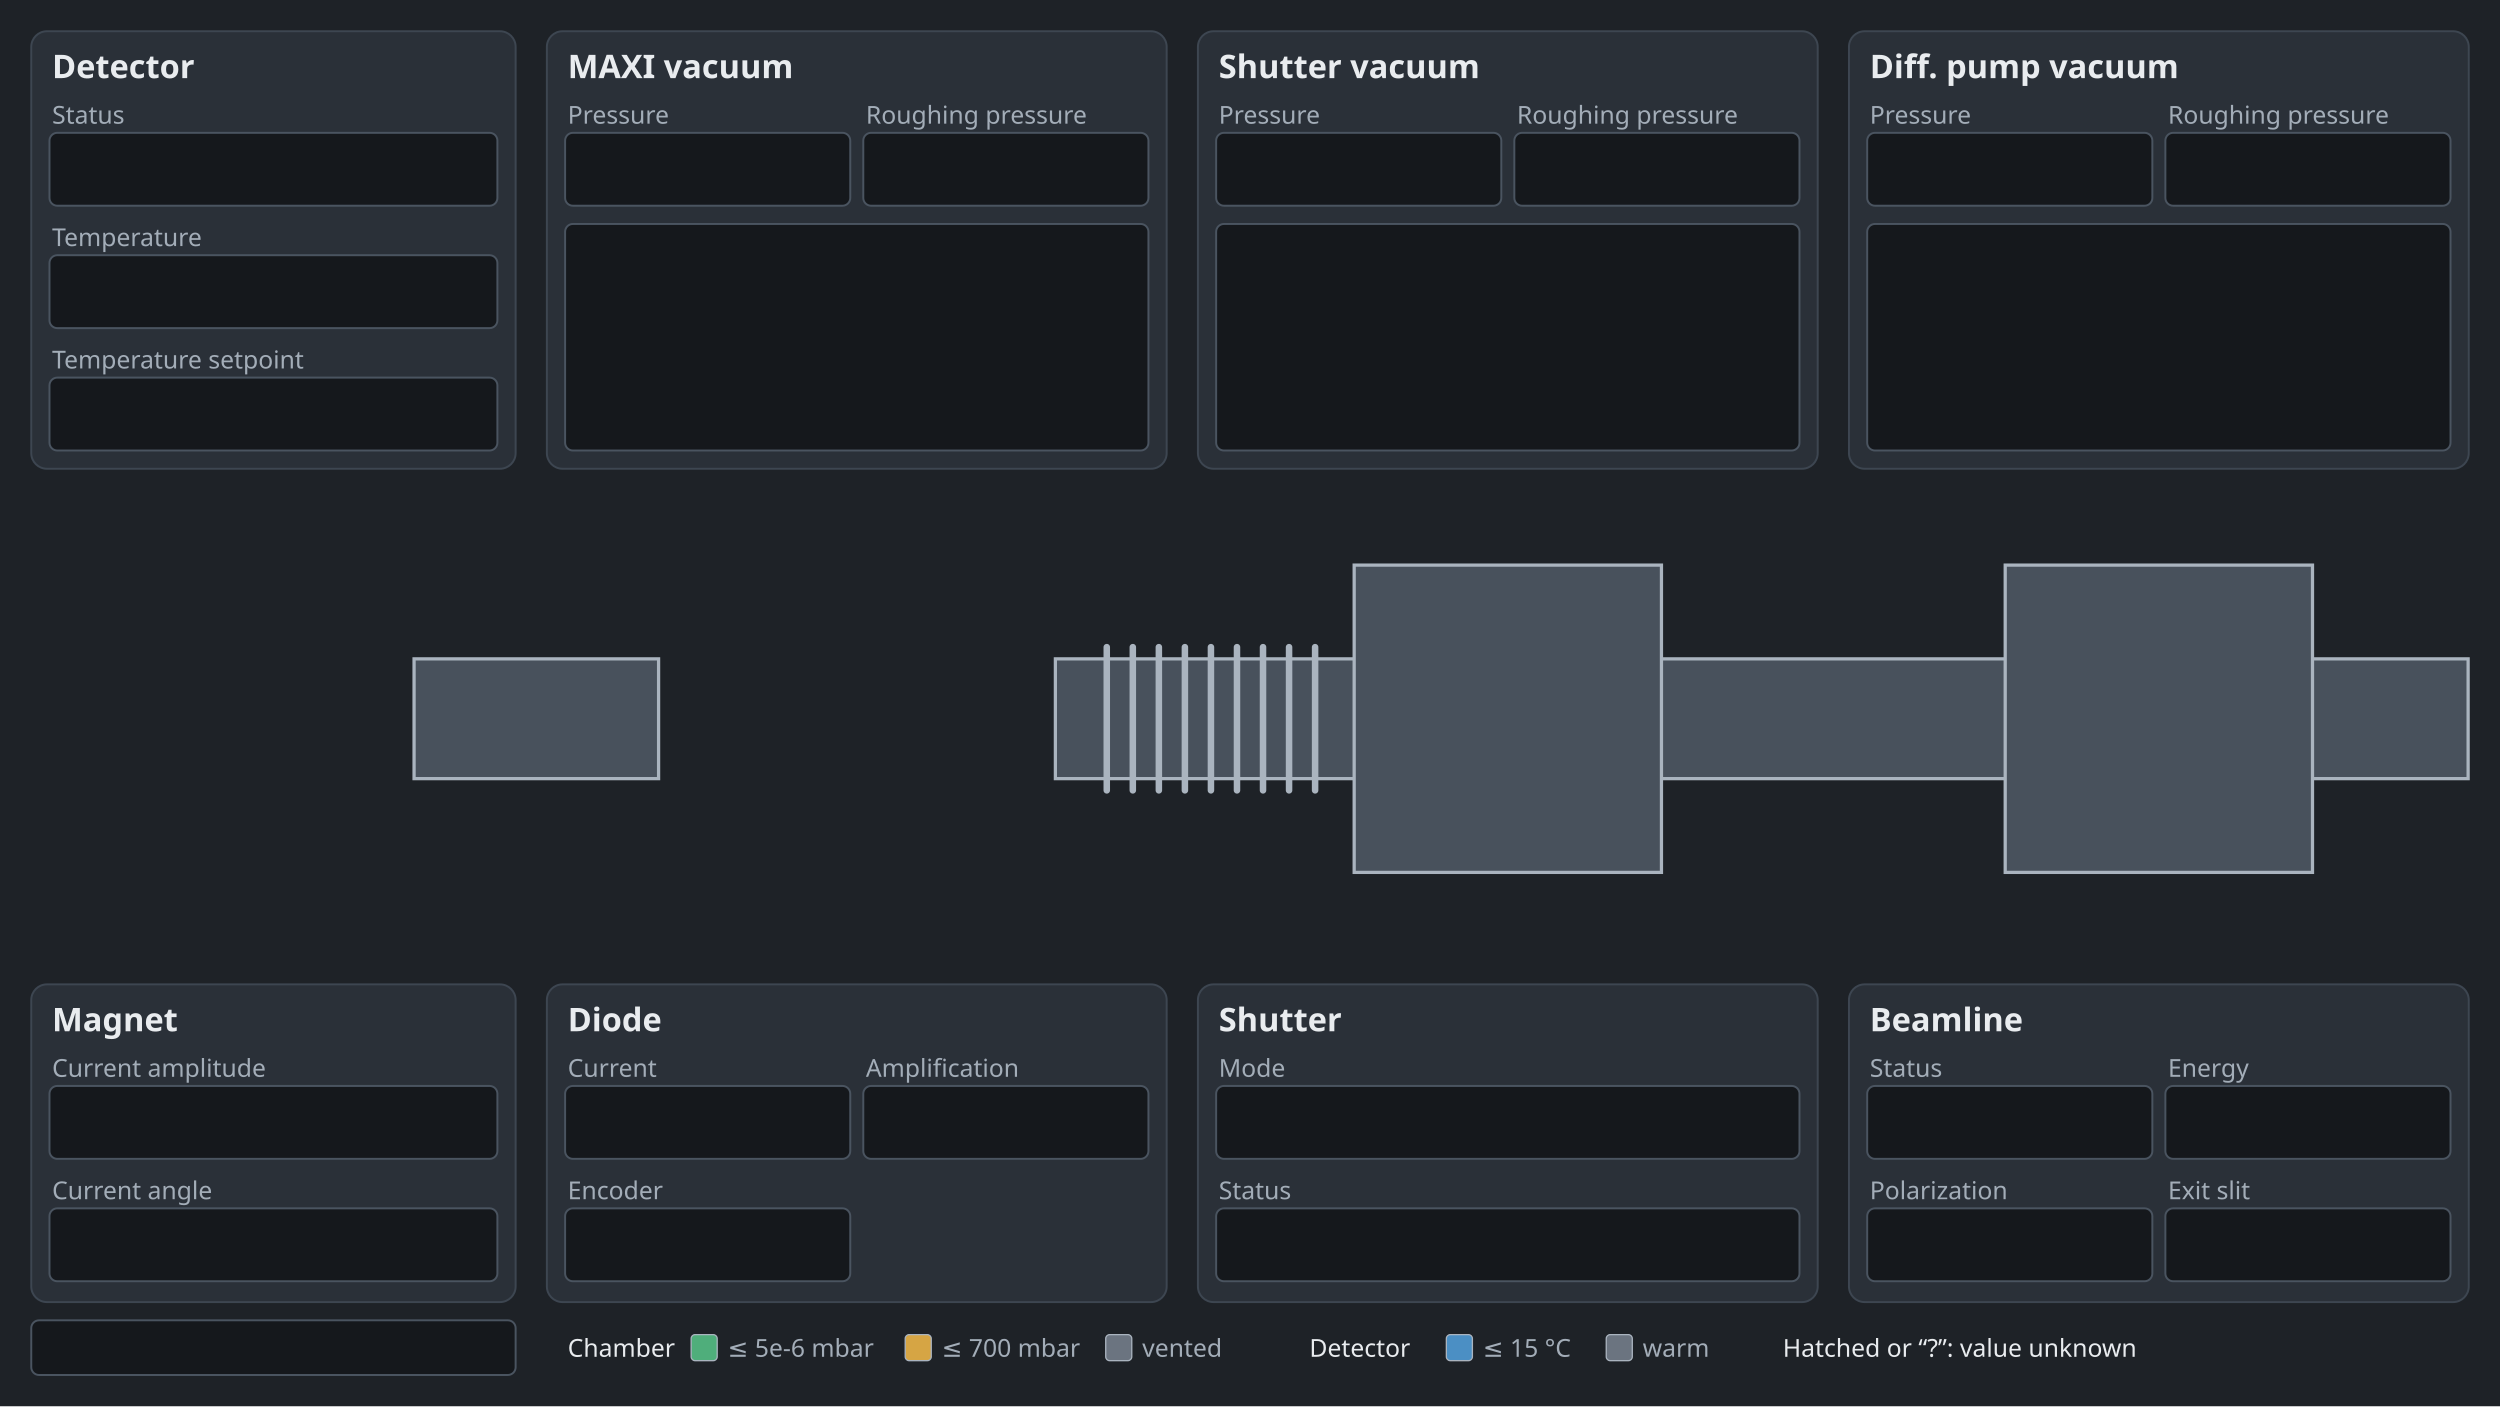
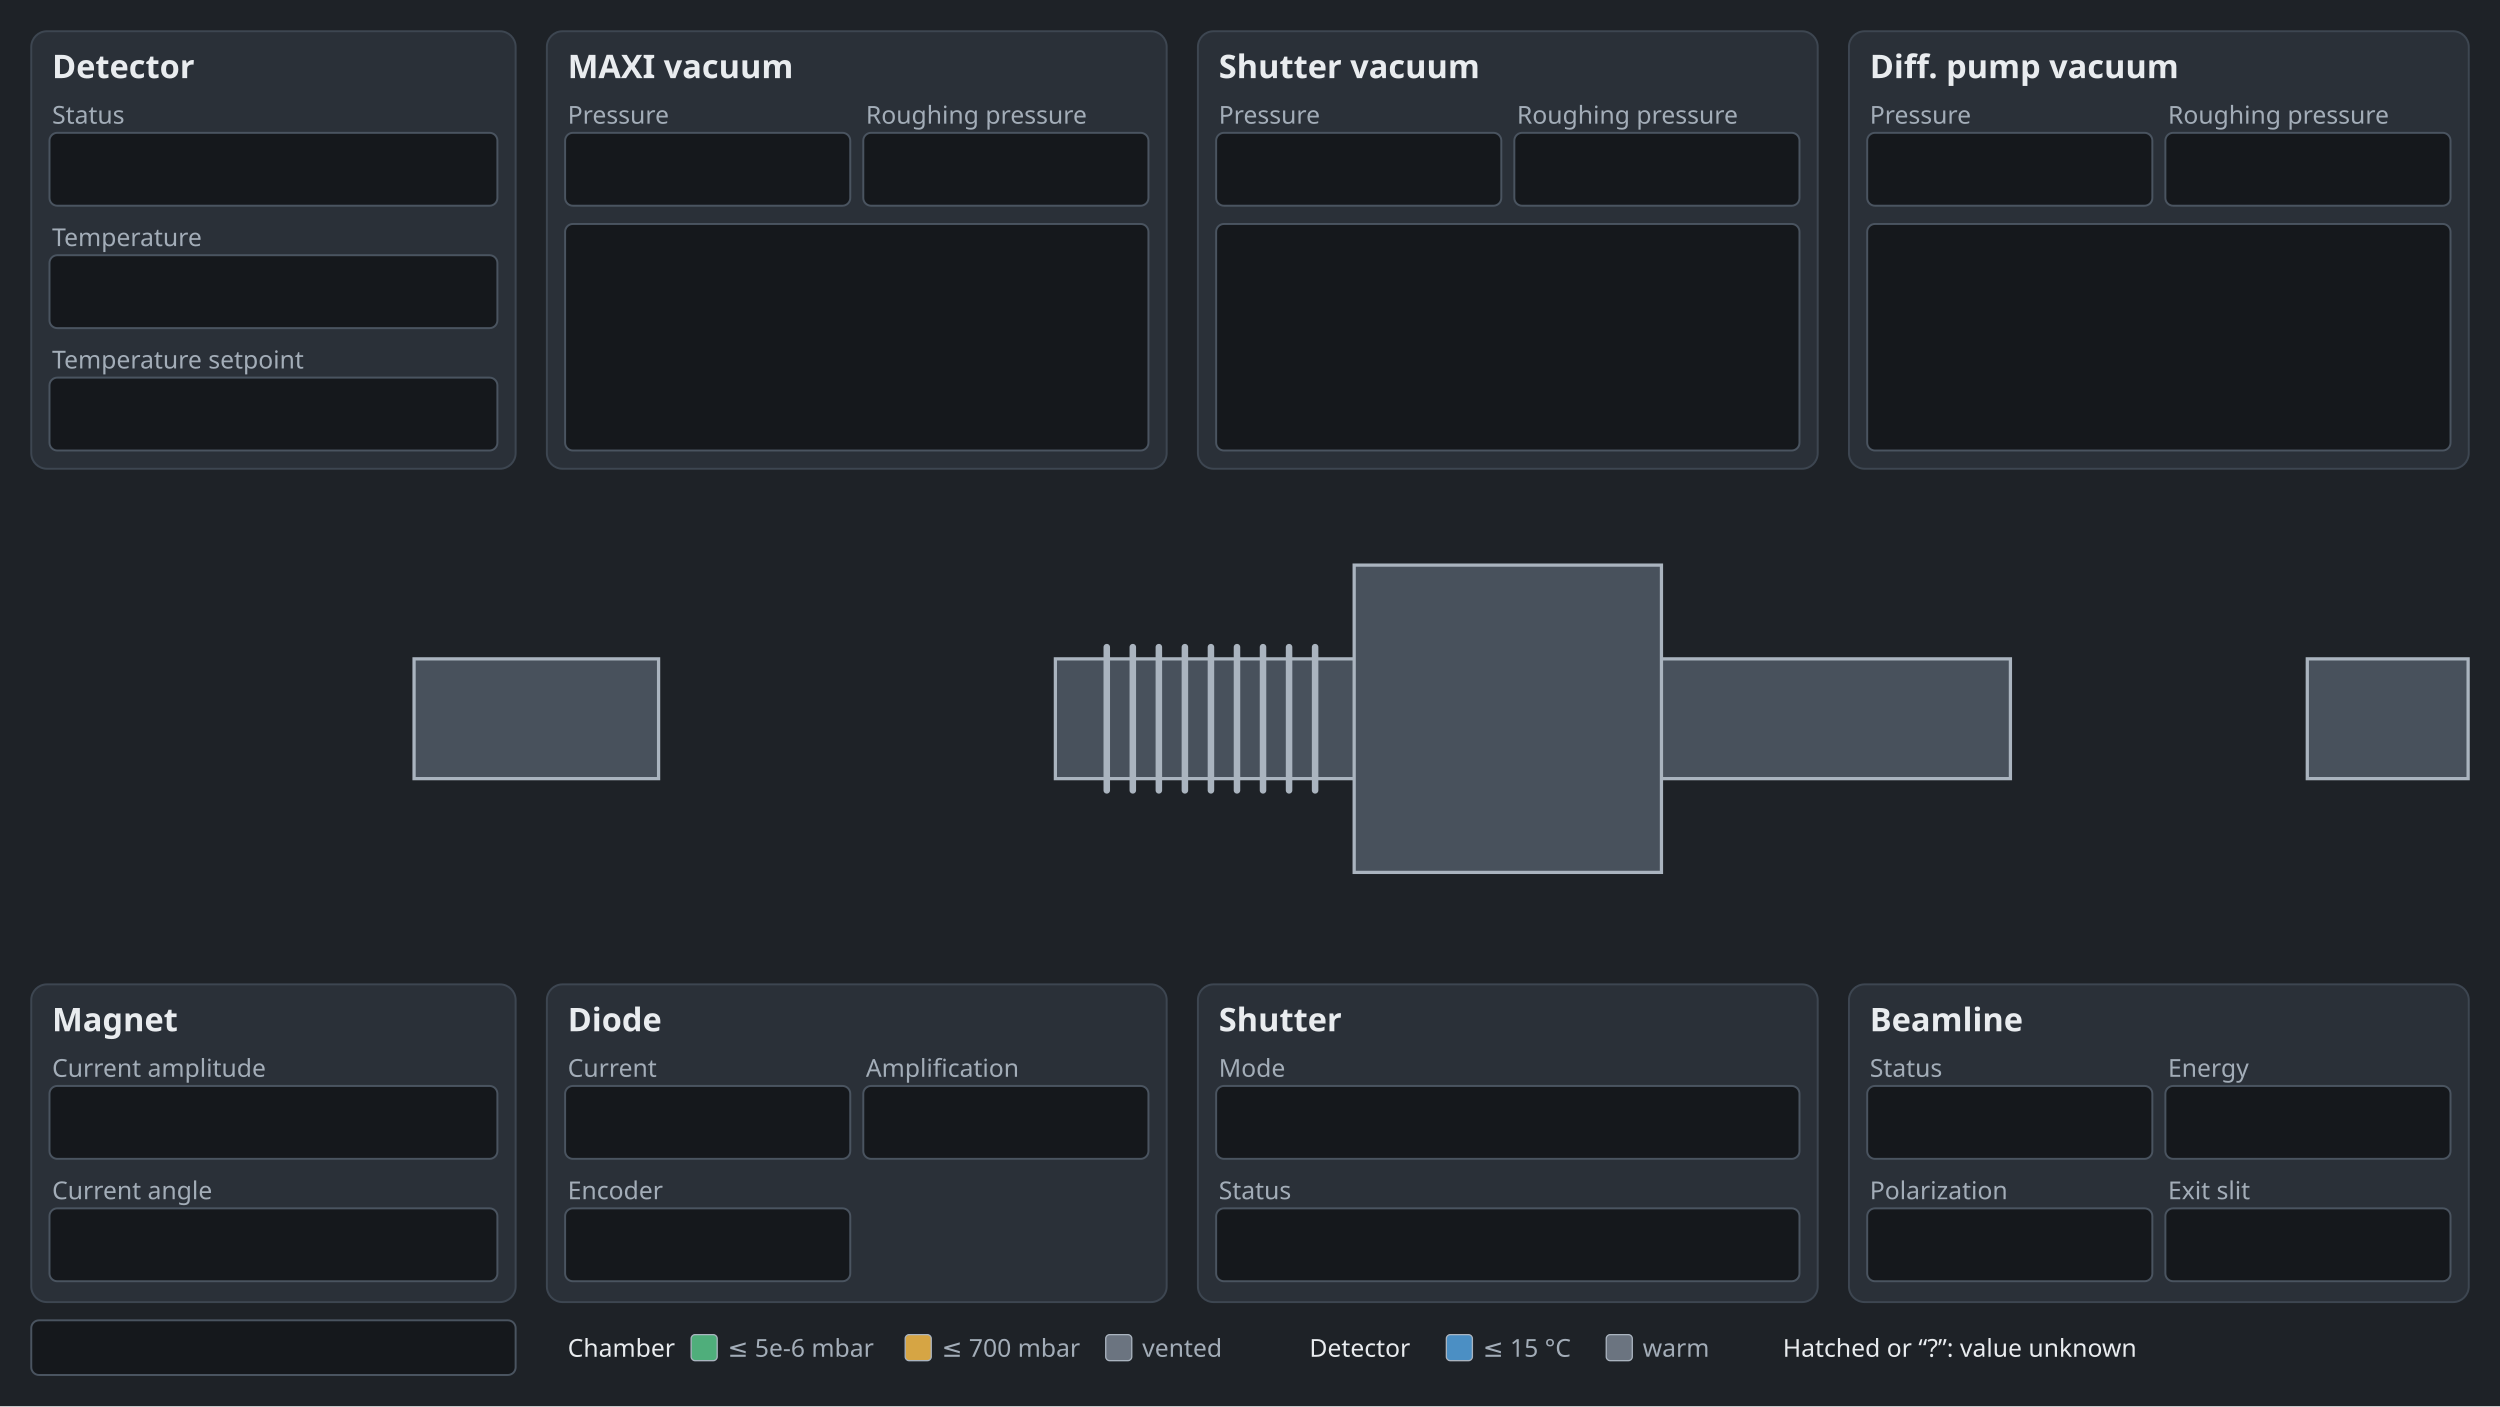
<svg xmlns="http://www.w3.org/2000/svg" version="1.1" viewBox="0 0 1920 1080" width="1920" height="1080">
  <defs id="defs1" />
  <g id="layer_background">
    <rect id="BACKGROUND" x="0" y="0" width="1920" height="1080" style="fill:#1e2227;stroke:none" />
  </g>
  <g id="layer_hardware">
    <rect id="PIPE_detector" x="318" y="506" width="187.793" height="92" style="fill:#48515c;stroke:#aab4bf;stroke-width:2.5" ry="0" />
    <rect id="BELLOW" x="810.531" y="506" width="233.469" height="92" style="fill:#48515c;stroke:#aab4bf;stroke-width:2.5" />
    <path id="BELLOW_rib0" d="M 850,497 V 607" style="fill:none;stroke:#aab4bf;stroke-width:5;stroke-linecap:round" />
    <path id="BELLOW_rib1" d="M 870,497 V 607" style="fill:none;stroke:#aab4bf;stroke-width:5;stroke-linecap:round" />
    <path id="BELLOW_rib2" d="M 890,497 V 607" style="fill:none;stroke:#aab4bf;stroke-width:5;stroke-linecap:round" />
    <path id="BELLOW_rib3" d="M 910,497 V 607" style="fill:none;stroke:#aab4bf;stroke-width:5;stroke-linecap:round" />
    <path id="BELLOW_rib4" d="M 930,497 V 607" style="fill:none;stroke:#aab4bf;stroke-width:5;stroke-linecap:round" />
    <path id="BELLOW_rib5" d="M 950,497 V 607" style="fill:none;stroke:#aab4bf;stroke-width:5;stroke-linecap:round" />
    <path id="BELLOW_rib6" d="M 970,497 V 607" style="fill:none;stroke:#aab4bf;stroke-width:5;stroke-linecap:round" />
    <path id="BELLOW_rib7" d="M 990,497 V 607" style="fill:none;stroke:#aab4bf;stroke-width:5;stroke-linecap:round" />
    <path id="BELLOW_rib8" d="M 1010,497 V 607" style="fill:none;stroke:#aab4bf;stroke-width:5;stroke-linecap:round" />
    <rect id="PIPE_valve" x="1272" y="506" width="272" height="92" style="fill:#48515c;stroke:#aab4bf;stroke-width:2.5" />
    <rect id="BEAMLINE" x="1772" y="506" width="123.517" height="92" style="fill:#48515c;stroke:#aab4bf;stroke-width:2.5" />
    <rect id="SHUTTERCHAMBER" x="1040" y="434" width="236" height="236" style="fill:#48515c;stroke:#aab4bf;stroke-width:2.5" />
-     <rect id="DIFFPUMP" x="1540" y="434" width="236" height="236" style="fill:#48515c;stroke:#aab4bf;stroke-width:2.5" />
  </g>
  <g id="layer_panels">
    <g id="DETECTOR_panel">
      <rect id="DETECTOR_panel_bg" x="24" y="24" width="372" height="336" rx="12" style="fill:#2a3038;stroke:#3d4651;stroke-width:1.5" />
      <text id="DETECTOR_title" xml:space="preserve" x="40" y="60" style="font-family:sans-serif;font-size:25px;font-weight:bold;fill:#e9ecef;text-anchor:start">Detector</text>
      <text id="DETECTOR_status_label" xml:space="preserve" x="40" y="95" style="font-family:sans-serif;font-size:19px;font-weight:normal;fill:#a3adb8;text-anchor:start">Status</text>
      <rect id="DETECTOR_status_value" x="38" y="102" width="344" height="56" rx="6" style="fill:#15181c;stroke:#4a5460;stroke-width:1.5" />
      <text id="DETECTOR_temp_label" xml:space="preserve" x="40" y="189" style="font-family:sans-serif;font-size:19px;font-weight:normal;fill:#a3adb8;text-anchor:start">Temperature</text>
      <rect id="DETECTOR_temp_value" x="38" y="196" width="344" height="56" rx="6" style="fill:#15181c;stroke:#4a5460;stroke-width:1.5" />
      <text id="DETECTOR_temp_setpoint_label" xml:space="preserve" x="40" y="283" style="font-family:sans-serif;font-size:19px;font-weight:normal;fill:#a3adb8;text-anchor:start">Temperature setpoint</text>
      <rect id="DETECTOR_temp_setpoint_value" x="38" y="290" width="344" height="56" rx="6" style="fill:#15181c;stroke:#4a5460;stroke-width:1.5" />
    </g>
    <g id="MAXI_VAC_panel">
      <rect id="MAXI_VAC_panel_bg" x="420" y="24" width="476" height="336" rx="12" style="fill:#2a3038;stroke:#3d4651;stroke-width:1.5" />
      <text id="MAXI_VAC_title" xml:space="preserve" x="436" y="60" style="font-family:sans-serif;font-size:25px;font-weight:bold;fill:#e9ecef;text-anchor:start">MAXI vacuum</text>
      <text id="MAXI_VAC_pressure_label" xml:space="preserve" x="436.0" y="95" style="font-family:sans-serif;font-size:19px;font-weight:normal;fill:#a3adb8;text-anchor:start">Pressure</text>
      <rect id="MAXI_VAC_pressure_value" x="434.0" y="102" width="219.0" height="56" rx="6" style="fill:#15181c;stroke:#4a5460;stroke-width:1.5" />
      <text id="MAXI_VAC_roughing_pressure_label" xml:space="preserve" x="665.0" y="95" style="font-family:sans-serif;font-size:19px;font-weight:normal;fill:#a3adb8;text-anchor:start">Roughing pressure</text>
      <rect id="MAXI_VAC_roughing_pressure_value" x="663.0" y="102" width="219.0" height="56" rx="6" style="fill:#15181c;stroke:#4a5460;stroke-width:1.5" />
      <rect id="MAXI_VAC_plot" x="434" y="172" width="448" height="174" rx="6" style="fill:#15181c;stroke:#4a5460;stroke-width:1.5" />
    </g>
    <g id="SHUTTER_VAC_panel">
      <rect id="SHUTTER_VAC_panel_bg" x="920" y="24" width="476" height="336" rx="12" style="fill:#2a3038;stroke:#3d4651;stroke-width:1.5" />
      <text id="SHUTTER_VAC_title" xml:space="preserve" x="936" y="60" style="font-family:sans-serif;font-size:25px;font-weight:bold;fill:#e9ecef;text-anchor:start">Shutter vacuum</text>
      <text id="SHUTTER_VAC_pressure_label" xml:space="preserve" x="936.0" y="95" style="font-family:sans-serif;font-size:19px;font-weight:normal;fill:#a3adb8;text-anchor:start">Pressure</text>
      <rect id="SHUTTER_VAC_pressure_value" x="934.0" y="102" width="219.0" height="56" rx="6" style="fill:#15181c;stroke:#4a5460;stroke-width:1.5" />
      <text id="SHUTTER_VAC_roughing_pressure_label" xml:space="preserve" x="1165.0" y="95" style="font-family:sans-serif;font-size:19px;font-weight:normal;fill:#a3adb8;text-anchor:start">Roughing pressure</text>
      <rect id="SHUTTER_VAC_roughing_pressure_value" x="1163.0" y="102" width="219.0" height="56" rx="6" style="fill:#15181c;stroke:#4a5460;stroke-width:1.5" />
      <rect id="SHUTTER_VAC_plot" x="934" y="172" width="448" height="174" rx="6" style="fill:#15181c;stroke:#4a5460;stroke-width:1.5" />
    </g>
    <g id="DIFF_VAC_panel">
      <rect id="DIFF_VAC_panel_bg" x="1420" y="24" width="476" height="336" rx="12" style="fill:#2a3038;stroke:#3d4651;stroke-width:1.5" />
      <text id="DIFF_VAC_title" xml:space="preserve" x="1436" y="60" style="font-family:sans-serif;font-size:25px;font-weight:bold;fill:#e9ecef;text-anchor:start">Diff. pump vacuum</text>
      <text id="DIFF_VAC_pressure_label" xml:space="preserve" x="1436.0" y="95" style="font-family:sans-serif;font-size:19px;font-weight:normal;fill:#a3adb8;text-anchor:start">Pressure</text>
      <rect id="DIFF_VAC_pressure_value" x="1434.0" y="102" width="219.0" height="56" rx="6" style="fill:#15181c;stroke:#4a5460;stroke-width:1.5" />
      <text id="DIFF_VAC_roughing_pressure_label" xml:space="preserve" x="1665.0" y="95" style="font-family:sans-serif;font-size:19px;font-weight:normal;fill:#a3adb8;text-anchor:start">Roughing pressure</text>
      <rect id="DIFF_VAC_roughing_pressure_value" x="1663.0" y="102" width="219.0" height="56" rx="6" style="fill:#15181c;stroke:#4a5460;stroke-width:1.5" />
      <rect id="DIFF_VAC_plot" x="1434" y="172" width="448" height="174" rx="6" style="fill:#15181c;stroke:#4a5460;stroke-width:1.5" />
    </g>
    <g id="MAGNET_panel">
      <rect id="MAGNET_panel_bg" x="24" y="756" width="372" height="244" rx="12" style="fill:#2a3038;stroke:#3d4651;stroke-width:1.5" />
      <text id="MAGNET_title" xml:space="preserve" x="40" y="792" style="font-family:sans-serif;font-size:25px;font-weight:bold;fill:#e9ecef;text-anchor:start">Magnet</text>
      <text id="MAGNET_current_amplitude_label" xml:space="preserve" x="40" y="827" style="font-family:sans-serif;font-size:19px;font-weight:normal;fill:#a3adb8;text-anchor:start">Current amplitude</text>
      <rect id="MAGNET_current_amplitude_value" x="38" y="834" width="344" height="56" rx="6" style="fill:#15181c;stroke:#4a5460;stroke-width:1.5" />
      <text id="MAGNET_current_angle_label" xml:space="preserve" x="40" y="921" style="font-family:sans-serif;font-size:19px;font-weight:normal;fill:#a3adb8;text-anchor:start">Current angle</text>
      <rect id="MAGNET_current_angle_value" x="38" y="928" width="344" height="56" rx="6" style="fill:#15181c;stroke:#4a5460;stroke-width:1.5" />
    </g>
    <g id="DIODE_panel">
      <rect id="DIODE_panel_bg" x="420" y="756" width="476" height="244" rx="12" style="fill:#2a3038;stroke:#3d4651;stroke-width:1.5" />
      <text id="DIODE_title" xml:space="preserve" x="436" y="792" style="font-family:sans-serif;font-size:25px;font-weight:bold;fill:#e9ecef;text-anchor:start">Diode</text>
      <text id="DIODE_current_label" xml:space="preserve" x="436.0" y="827" style="font-family:sans-serif;font-size:19px;font-weight:normal;fill:#a3adb8;text-anchor:start">Current</text>
      <rect id="DIODE_current_value" x="434.0" y="834" width="219.0" height="56" rx="6" style="fill:#15181c;stroke:#4a5460;stroke-width:1.5" />
      <text id="DIODE_amplification_label" xml:space="preserve" x="665.0" y="827" style="font-family:sans-serif;font-size:19px;font-weight:normal;fill:#a3adb8;text-anchor:start">Amplification</text>
      <rect id="DIODE_amplification_value" x="663.0" y="834" width="219.0" height="56" rx="6" style="fill:#15181c;stroke:#4a5460;stroke-width:1.5" />
      <text id="DIODE_encoder_label" xml:space="preserve" x="436.0" y="921" style="font-family:sans-serif;font-size:19px;font-weight:normal;fill:#a3adb8;text-anchor:start">Encoder</text>
      <rect id="DIODE_encoder_value" x="434.0" y="928" width="219.0" height="56" rx="6" style="fill:#15181c;stroke:#4a5460;stroke-width:1.5" />
    </g>
    <g id="SHUTTER_PANEL_panel">
      <rect id="SHUTTER_PANEL_panel_bg" x="920" y="756" width="476" height="244" rx="12" style="fill:#2a3038;stroke:#3d4651;stroke-width:1.5" />
      <text id="SHUTTER_PANEL_title" xml:space="preserve" x="936" y="792" style="font-family:sans-serif;font-size:25px;font-weight:bold;fill:#e9ecef;text-anchor:start">Shutter</text>
      <text id="SHUTTER_PANEL_mode_label" xml:space="preserve" x="936" y="827" style="font-family:sans-serif;font-size:19px;font-weight:normal;fill:#a3adb8;text-anchor:start">Mode</text>
      <rect id="SHUTTER_PANEL_mode_value" x="934" y="834" width="448" height="56" rx="6" style="fill:#15181c;stroke:#4a5460;stroke-width:1.5" />
      <text id="SHUTTER_PANEL_status_label" xml:space="preserve" x="936" y="921" style="font-family:sans-serif;font-size:19px;font-weight:normal;fill:#a3adb8;text-anchor:start">Status</text>
      <rect id="SHUTTER_PANEL_status_value" x="934" y="928" width="448" height="56" rx="6" style="fill:#15181c;stroke:#4a5460;stroke-width:1.5" />
    </g>
    <g id="BEAMLINE_panel">
      <rect id="BEAMLINE_panel_bg" x="1420" y="756" width="476" height="244" rx="12" style="fill:#2a3038;stroke:#3d4651;stroke-width:1.5" />
      <text id="BEAMLINE_title" xml:space="preserve" x="1436" y="792" style="font-family:sans-serif;font-size:25px;font-weight:bold;fill:#e9ecef;text-anchor:start">Beamline</text>
      <text id="BEAMLINE_status_label" xml:space="preserve" x="1436.0" y="827" style="font-family:sans-serif;font-size:19px;font-weight:normal;fill:#a3adb8;text-anchor:start">Status</text>
      <rect id="BEAMLINE_status_value" x="1434.0" y="834" width="219.0" height="56" rx="6" style="fill:#15181c;stroke:#4a5460;stroke-width:1.5" />
      <text id="BEAMLINE_energy_label" xml:space="preserve" x="1665.0" y="827" style="font-family:sans-serif;font-size:19px;font-weight:normal;fill:#a3adb8;text-anchor:start">Energy</text>
      <rect id="BEAMLINE_energy_value" x="1663.0" y="834" width="219.0" height="56" rx="6" style="fill:#15181c;stroke:#4a5460;stroke-width:1.5" />
      <text id="BEAMLINE_polarization_label" xml:space="preserve" x="1436.0" y="921" style="font-family:sans-serif;font-size:19px;font-weight:normal;fill:#a3adb8;text-anchor:start">Polarization</text>
      <rect id="BEAMLINE_polarization_value" x="1434.0" y="928" width="219.0" height="56" rx="6" style="fill:#15181c;stroke:#4a5460;stroke-width:1.5" />
      <text id="BEAMLINE_exit_slit_label" xml:space="preserve" x="1665.0" y="921" style="font-family:sans-serif;font-size:19px;font-weight:normal;fill:#a3adb8;text-anchor:start">Exit slit</text>
      <rect id="BEAMLINE_exit_slit_value" x="1663.0" y="928" width="219.0" height="56" rx="6" style="fill:#15181c;stroke:#4a5460;stroke-width:1.5" />
    </g>
    <rect id="DATETIME_value" x="24" y="1014" width="372" height="42" rx="6" style="fill:#15181c;stroke:#4a5460;stroke-width:1.5" />
    <g id="LEGEND">
      <text id="LEGEND_text0" xml:space="preserve" x="436" y="1042" style="font-family:sans-serif;font-size:19px;font-weight:normal;fill:#e9ecef;text-anchor:start">Chamber</text>
      <rect id="LEGEND_swatch1" x="530.8" y="1025" width="20" height="20" rx="3" style="fill:#4fae7b;stroke:#aab4bf;stroke-width:1" />
      <text id="LEGEND_text1" xml:space="preserve" x="558.8" y="1042" style="font-family:sans-serif;font-size:19px;font-weight:normal;fill:#a3adb8;text-anchor:start">≤ 5e-6 mbar</text>
      <rect id="LEGEND_swatch2" x="695.2" y="1025" width="20" height="20" rx="3" style="fill:#d6a544;stroke:#aab4bf;stroke-width:1" />
      <text id="LEGEND_text2" xml:space="preserve" x="723.2" y="1042" style="font-family:sans-serif;font-size:19px;font-weight:normal;fill:#a3adb8;text-anchor:start">≤ 700 mbar</text>
      <rect id="LEGEND_swatch3" x="849.2" y="1025" width="20" height="20" rx="3" style="fill:#6b7480;stroke:#aab4bf;stroke-width:1" />
      <text id="LEGEND_text3" xml:space="preserve" x="877.2" y="1042" style="font-family:sans-serif;font-size:19px;font-weight:normal;fill:#a3adb8;text-anchor:start">vented</text>
      <text id="LEGEND_text5" xml:space="preserve" x="1005.6" y="1042" style="font-family:sans-serif;font-size:19px;font-weight:normal;fill:#e9ecef;text-anchor:start">Detector</text>
      <rect id="LEGEND_swatch6" x="1110.8" y="1025" width="20" height="20" rx="3" style="fill:#4b8fc4;stroke:#aab4bf;stroke-width:1" />
      <text id="LEGEND_text6" xml:space="preserve" x="1138.8" y="1042" style="font-family:sans-serif;font-size:19px;font-weight:normal;fill:#a3adb8;text-anchor:start">≤ 15 °C</text>
      <rect id="LEGEND_swatch7" x="1233.6" y="1025" width="20" height="20" rx="3" style="fill:#6b7480;stroke:#aab4bf;stroke-width:1" />
      <text id="LEGEND_text7" xml:space="preserve" x="1261.6" y="1042" style="font-family:sans-serif;font-size:19px;font-weight:normal;fill:#a3adb8;text-anchor:start">warm</text>
      <text id="LEGEND_text9" xml:space="preserve" x="1369.2" y="1042" style="font-family:sans-serif;font-size:19px;font-weight:normal;fill:#e9ecef;text-anchor:start">Hatched or “?”: value unknown</text>
    </g>
  </g>
</svg>
